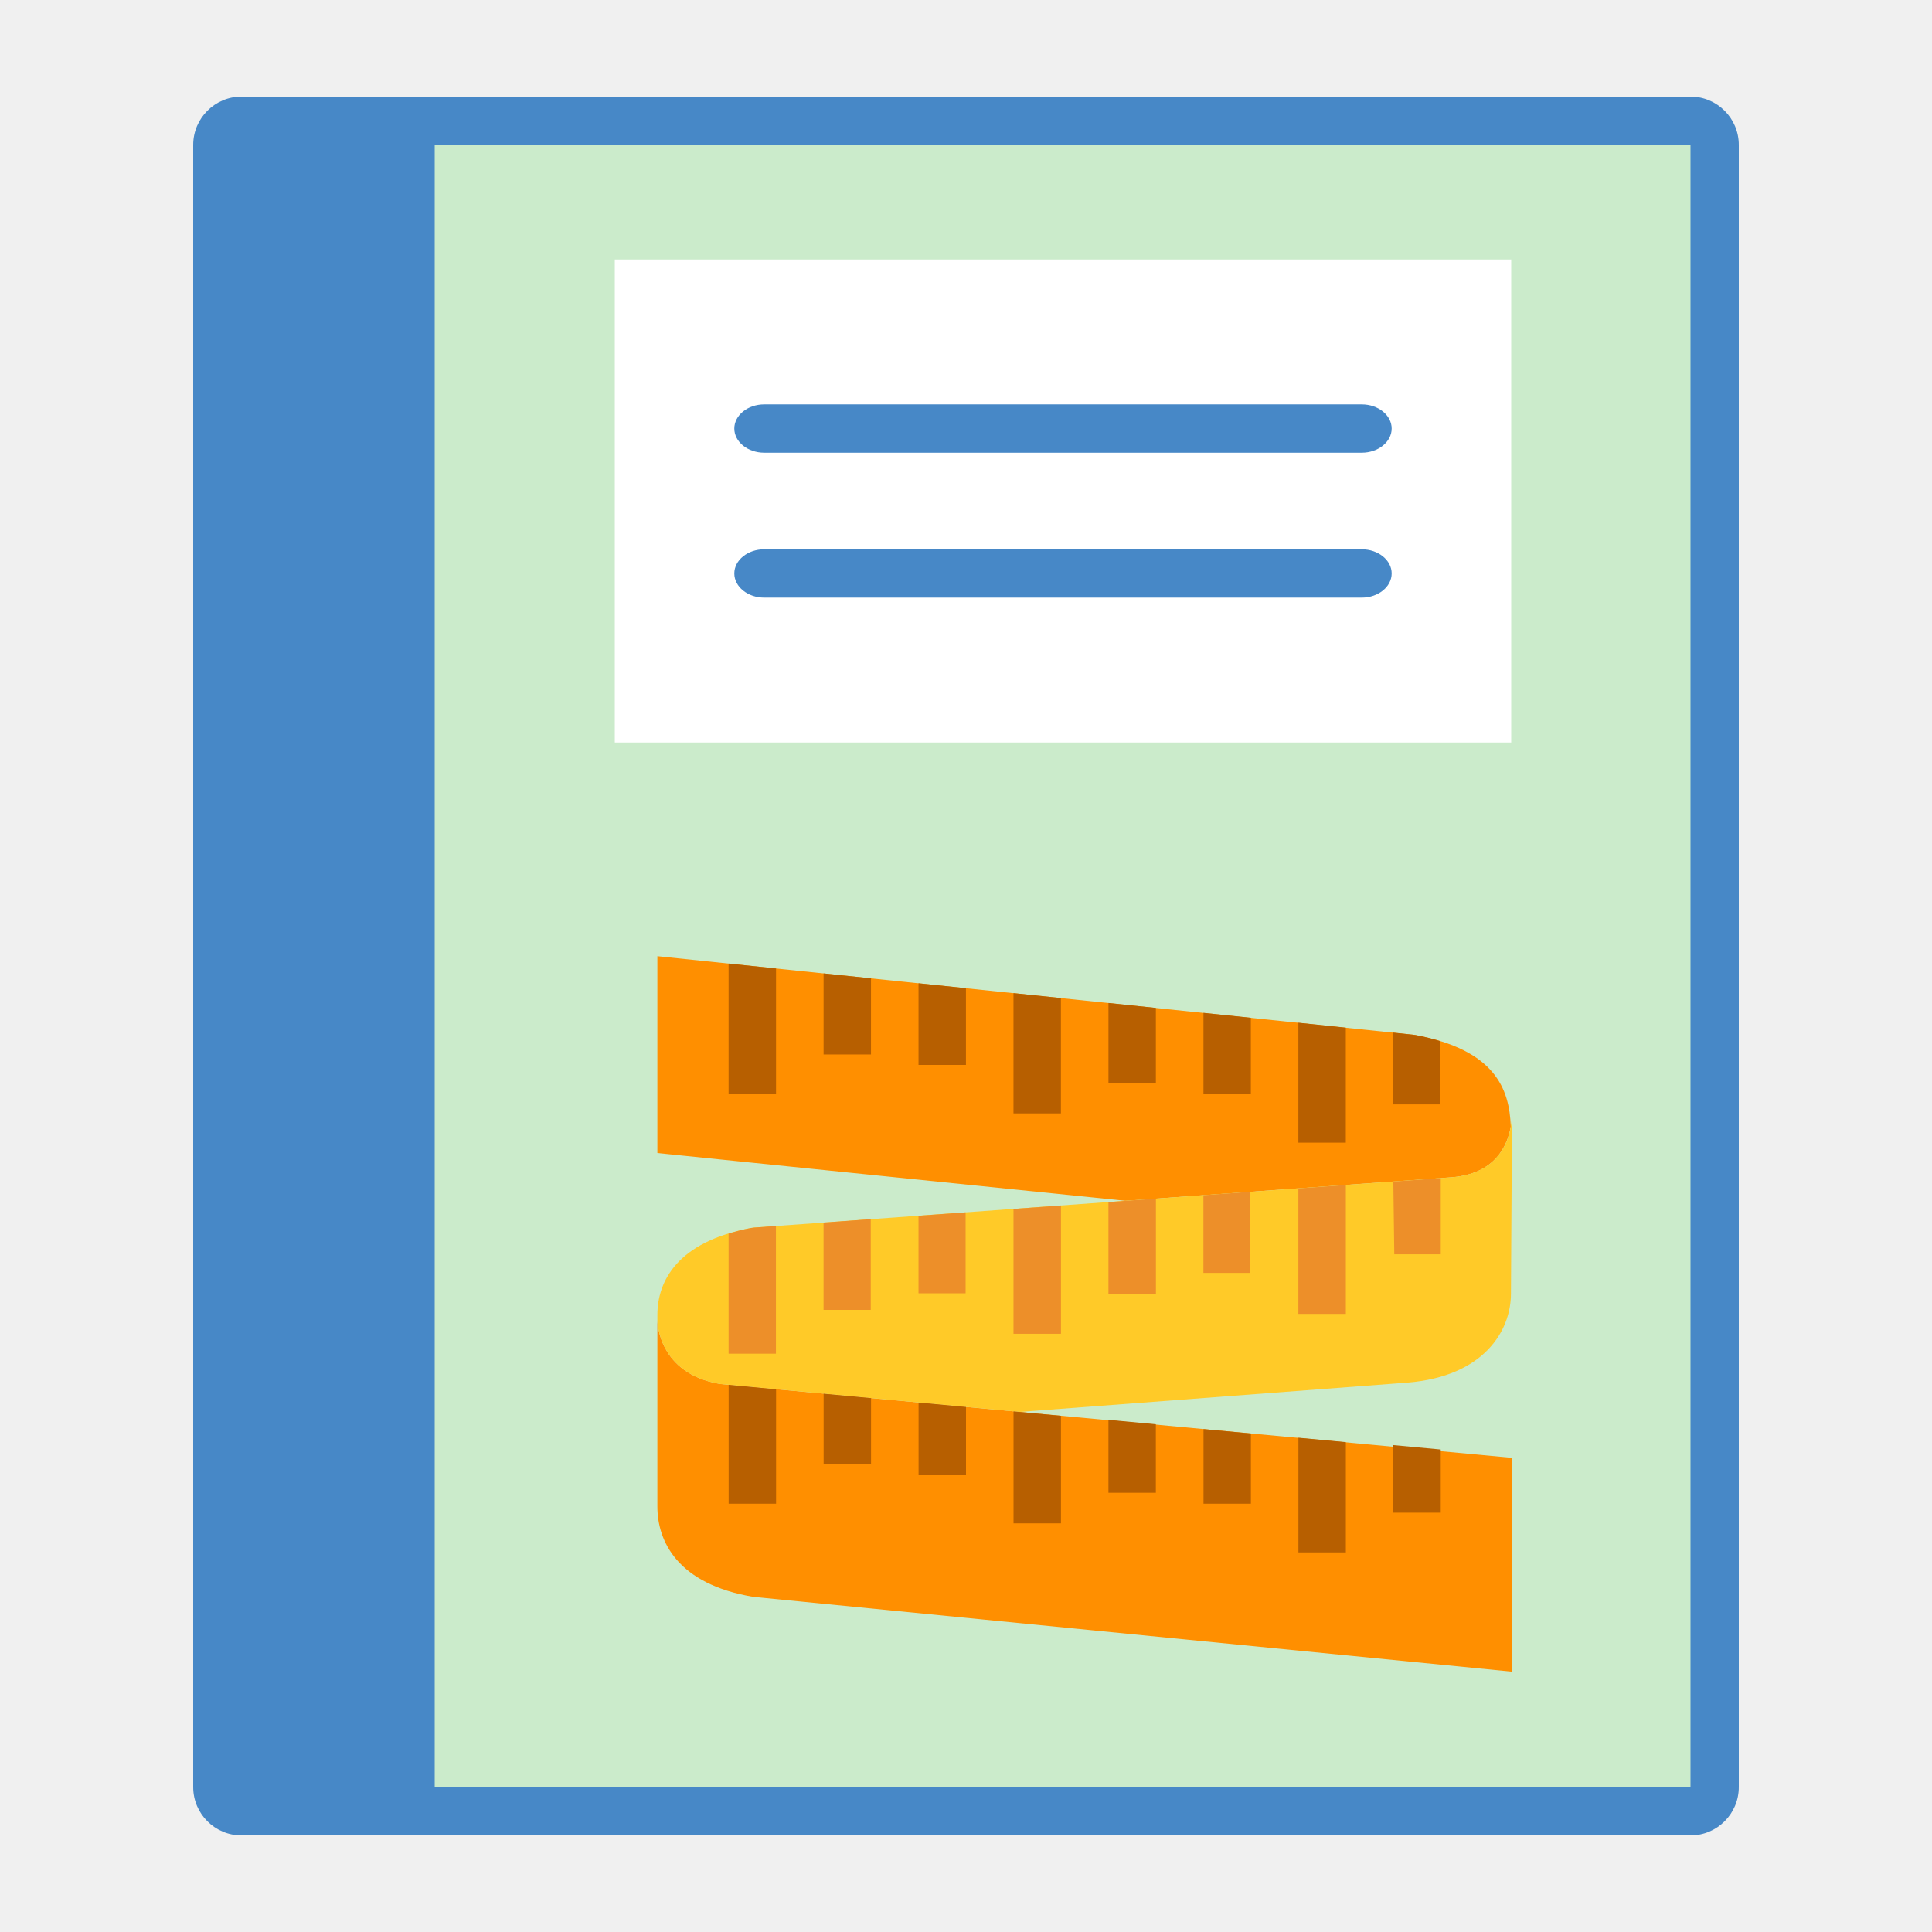
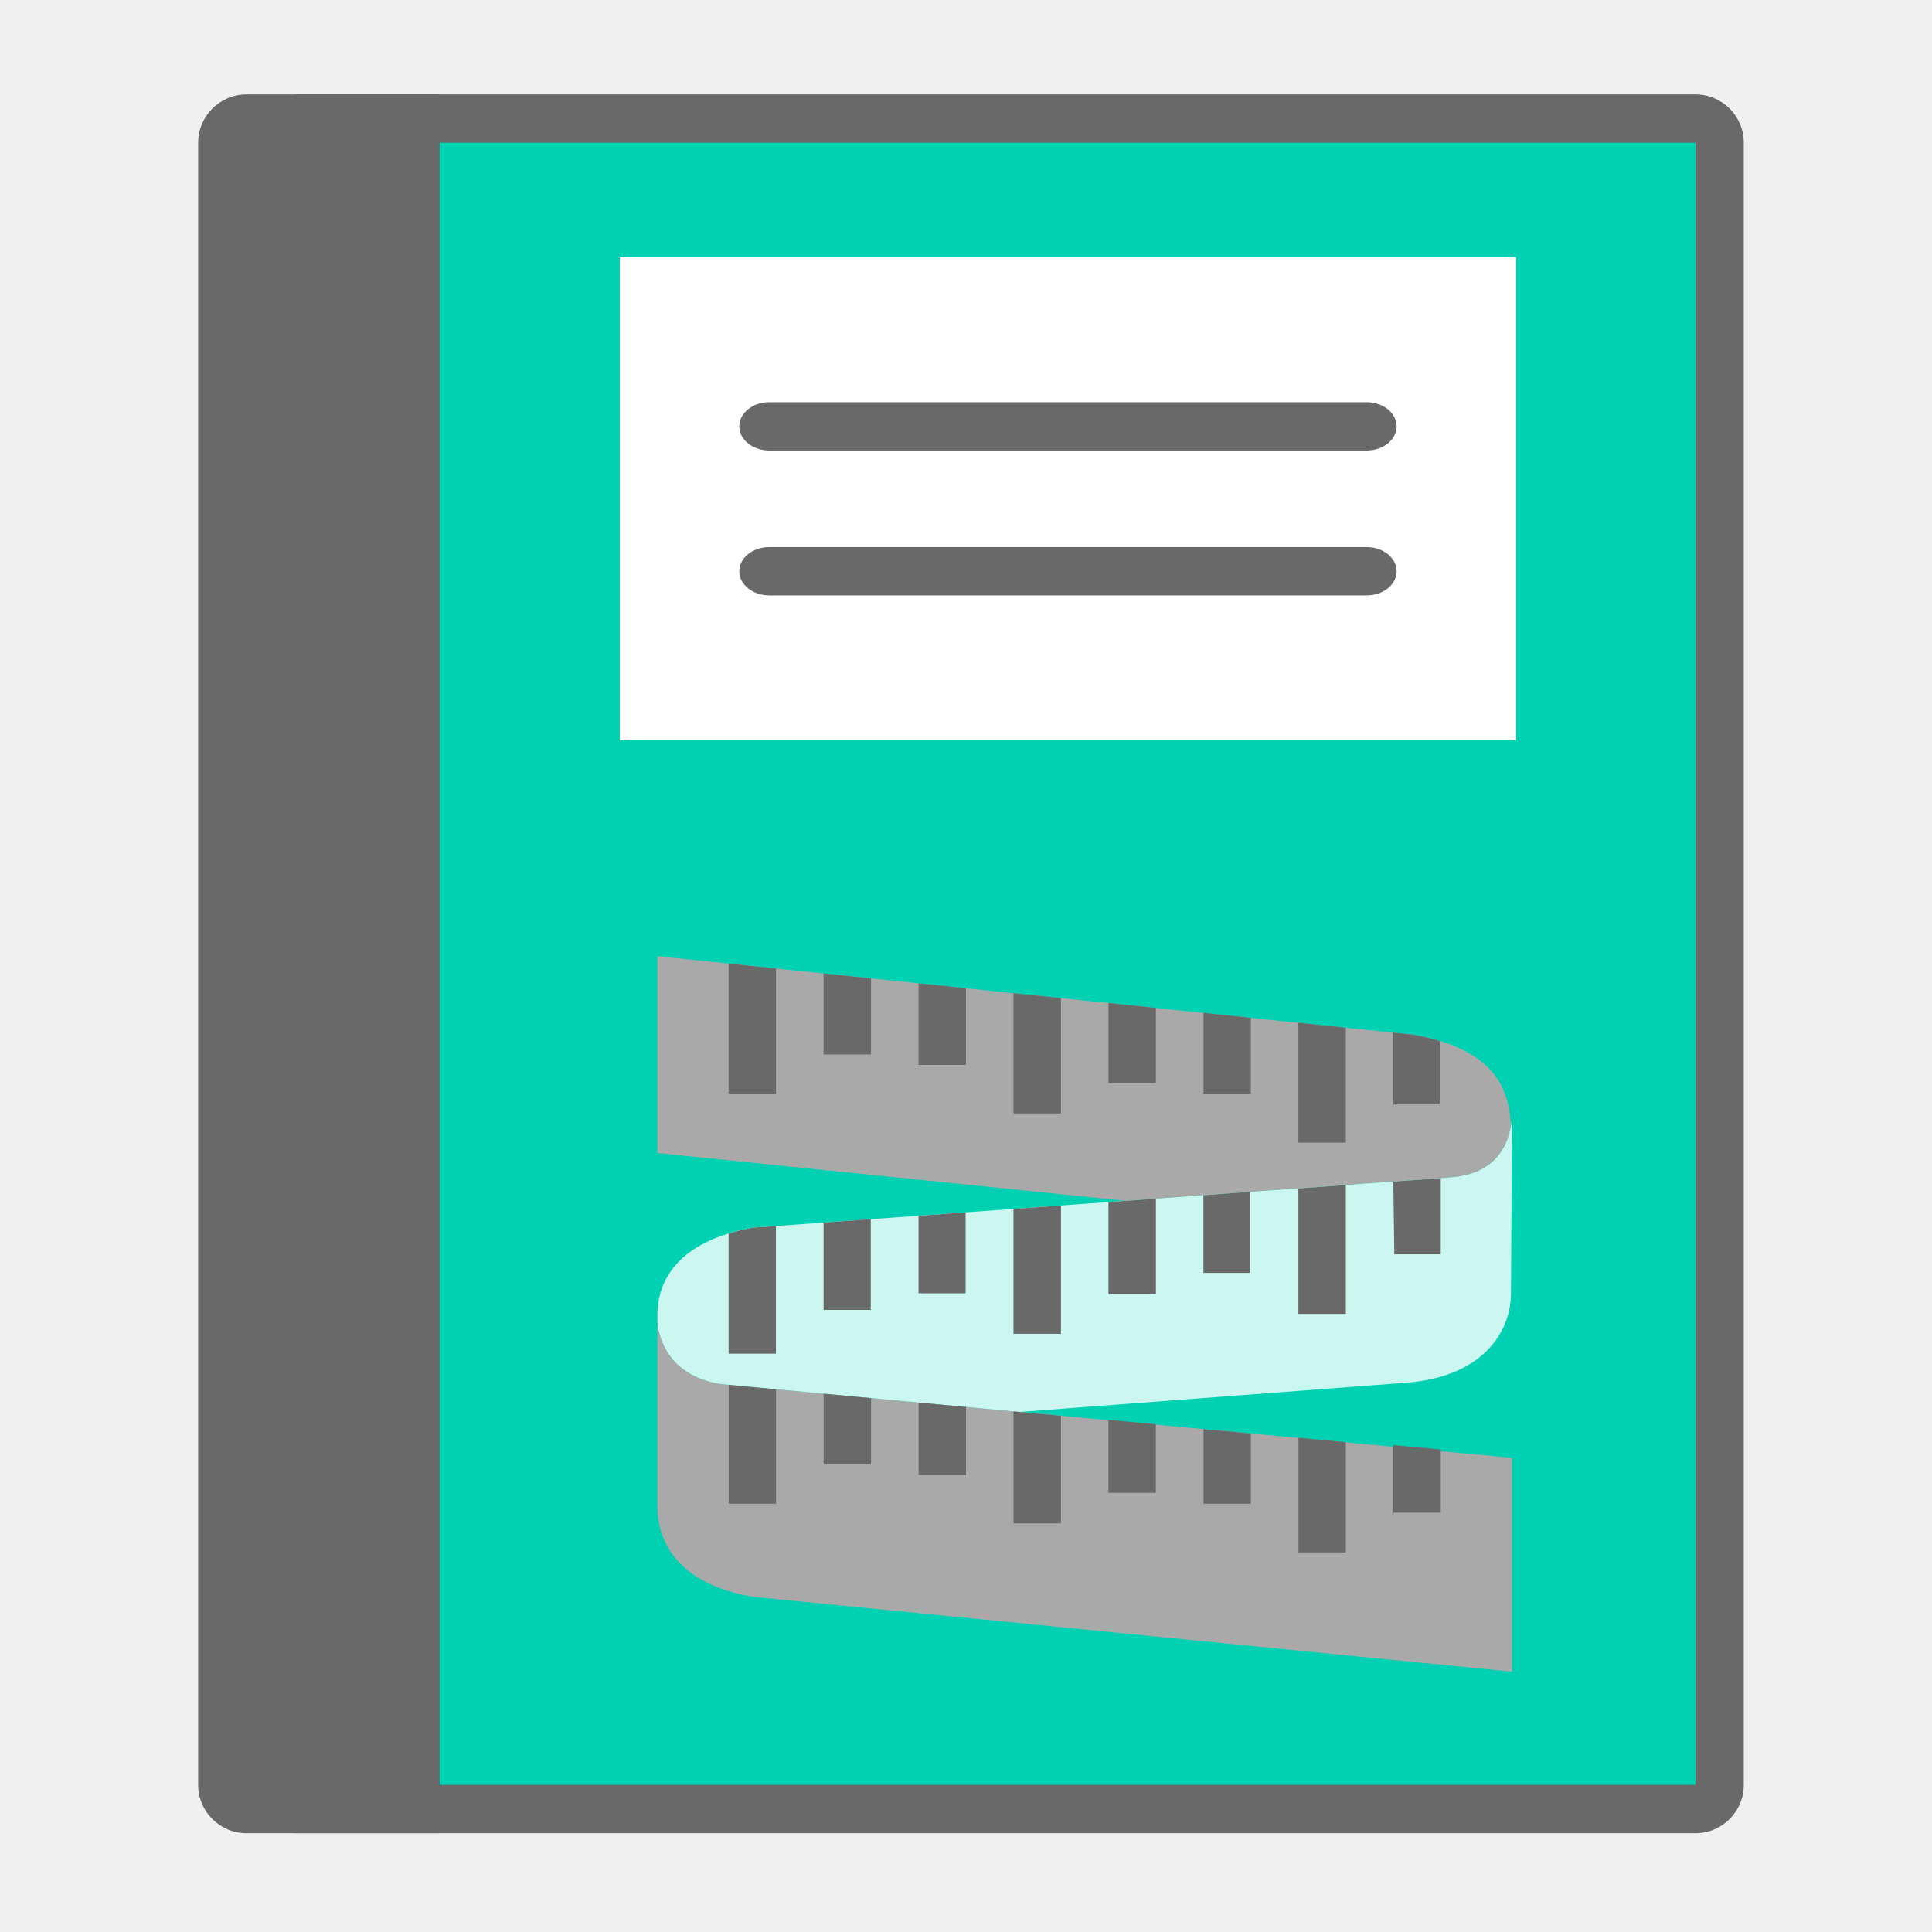
<svg xmlns="http://www.w3.org/2000/svg" version="1.1" id="Layer_1" x="0px" y="0px" viewBox="0 0 40 40" style="enable-background:new 0 0 40 40;" xml:space="preserve">
  <defs id="defs23" />
-   <g id="g3">
-     <path style="fill:#cbebcb;fill-opacity:1" d="m 6.42,37.361 0,-35 28.5,0 c 0.275,0 0.5,0.224 0.5,0.5 l 0,34 c 0,0.276 -0.225,0.5 -0.5,0.5 l -28.5,0 z" id="path5" />
-     <g id="g7">
-       <path style="fill:#4788C7;" d="M35,3v34H7V3H35 M35,2H6v36h29c0.552,0,1-0.448,1-1V3C36,2.448,35.552,2,35,2L35,2z" id="path9" />
+   <g transform="translate(0.1029322,-0.04549485)" id="g3-3">
+     <path style="fill:#00d1b2;fill-opacity:1" d="m 6.42,37.361 0,-35 28.5,0 c 0.275,0 0.5,0.224 0.5,0.5 l 0,34 c 0,0.276 -0.225,0.5 -0.5,0.5 l -28.5,0 z" id="path5-6" />
+     <g id="g7-7">
+       <path style="fill:#696969" d="M 35,3 35,37 7,37 7,3 35,3 M 35,2 6,2 6,38 35,38 c 0.552,0 1,-0.448 1,-1 L 36,3 C 36,2.448 35.552,2 35,2 l 0,0 z" id="path9-5" />
    </g>
  </g>
-   <g id="g11">
-     <path style="fill:#4788C7;" d="M9,38H5c-0.552,0-1-0.448-1-1V3c0-0.552,0.448-1,1-1h4V38z" id="path13" />
+   <g transform="translate(0.1029322,-0.04549485)" id="g11-3" style="fill:#696969">
+     <path style="fill:#696969" d="M 9,38 5,38 C 4.448,38 4,37.552 4,37 L 4,3 C 4,2.448 4.448,2 5,2 l 4,0 0,36 z" id="path13-5" />
  </g>
-   <g id="g4177" transform="matrix(1.237288,0,0,1,-59.32749,-4.491525)">
-     <rect id="rect15" height="10" width="15" style="fill:#ffffff" y="9.864" x="58.237" />
-     <path id="path17" d="m 70.737,13.864 -10,0 c -0.275,0 -0.5,-0.225 -0.5,-0.5 l 0,0 c 0,-0.275 0.225,-0.5 0.5,-0.5 l 10,0 c 0.275,0 0.5,0.225 0.5,0.5 l 0,0 c 0,0.275 -0.225,0.5 -0.5,0.5 z" style="fill:#4788c7" />
-     <path id="path19" d="m 70.737,16.864 -10,0 c -0.275,0 -0.5,-0.225 -0.5,-0.5 l 0,0 c 0,-0.275 0.225,-0.5 0.5,-0.5 l 10,0 c 0.275,0 0.5,0.225 0.5,0.5 l 0,0 c 0,0.275 -0.225,0.5 -0.5,0.5 z" style="fill:#4788c7" />
+   <g id="g4177-6" transform="matrix(1.237288,0,0,1,-59.22456,-4.537021)">
+     <rect id="rect15-2" height="10" width="15" style="fill:#ffffff" y="9.864" x="58.237" />
+     <path id="path17-9" d="m 70.737,13.864 -10,0 c -0.275,0 -0.5,-0.225 -0.5,-0.5 l 0,0 c 0,-0.275 0.225,-0.5 0.5,-0.5 l 10,0 c 0.275,0 0.5,0.225 0.5,0.5 l 0,0 c 0,0.275 -0.225,0.5 -0.5,0.5 z" style="fill:#696969" />
+     <path id="path19-1" d="m 70.737,16.864 -10,0 c -0.275,0 -0.5,-0.225 -0.5,-0.5 l 0,0 c 0,-0.275 0.225,-0.5 0.5,-0.5 l 10,0 c 0.275,0 0.5,0.225 0.5,0.5 l 0,0 c 0,0.275 -0.225,0.5 -0.5,0.5 z" style="fill:#696969" />
  </g>
  <g id="g4220" transform="matrix(0.4915254,0,0,0.4114878,13.08532,17.82286)">
    <g id="g4" transform="translate(-4.932203,-1.20339)">
-       <path id="path6" d="m 39.465,17.124 c 1.836,-0.175 2.346,-1.604 2.482,-2.557 -0.057,-1.895 -0.661,-3.85 -4.032,-4.604 L 6,6 l 0,9.905 19.716,2.403 13.749,-1.184 z" style="fill:#ff8f00" />
-       <path id="path8" d="M 42,42 10.049,38.237 C 6.837,37.597 6,35.432 6,33.686 l 0,-9.174 0,-0.22 c 0,0.11 0.03,2.711 2.646,3.234 L 42,31.241 42,42 Z" style="fill:#ff8f00" />
+       <path id="path6" d="m 39.465,17.124 c 1.836,-0.175 2.346,-1.604 2.482,-2.557 -0.057,-1.895 -0.661,-3.85 -4.032,-4.604 L 6,6 l 0,9.905 19.716,2.403 13.749,-1.184 z" style="fill:#a9a9a9;fill-opacity:1" />
+       <path id="path8" d="M 42,42 10.049,38.237 C 6.837,37.597 6,35.432 6,33.686 l 0,-9.174 0,-0.22 c 0,0.11 0.03,2.711 2.646,3.234 L 42,31.241 42,42 Z" style="fill:#a9a9a9" />
    </g>
-     <path id="path10" d="m 3.714,26.323 12.616,1.405 16.343,-1.476 c 3.209,-0.315 4.349,-2.605 4.349,-4.471 l 0.046,-9.074 c 0,0.697 -0.184,2.99 -2.535,3.214 l -29.384,2.531 c -0.046,0.005 -0.091,0.011 -0.136,0.021 -3.115,0.7 -3.945,2.684 -3.945,4.381 l 0,0.235 c 0,0.11 0.03,2.711 2.646,3.234 z" style="fill:#ffca28" />
+     <path id="path10" d="m 3.714,26.323 12.616,1.405 16.343,-1.476 c 3.209,-0.315 4.349,-2.605 4.349,-4.471 l 0.046,-9.074 c 0,0.697 -0.184,2.99 -2.535,3.214 l -29.384,2.531 c -0.046,0.005 -0.091,0.011 -0.136,0.021 -3.115,0.7 -3.945,2.684 -3.945,4.381 l 0,0.235 c 0,0.11 0.03,2.711 2.646,3.234 z" style="fill:#ccf6f0;fill-opacity:1" />
    <g id="g12" transform="translate(-4.932203,-1.20339)">
-       <polygon id="polygon14" points="35,24 35,17.513 33,17.685 33,24 " style="fill:#ed8f29" />
-       <polygon id="polygon16" points="14.988,23.798 14.988,19.232 13,19.404 13,23.798 " style="fill:#ed8f29" />
-       <polygon id="polygon18" points="30.967,21.935 30.967,17.856 29,18.028 29,21.935 " style="fill:#ed8f29" />
-       <path id="path20" d="M 10.081,19.655 C 10.035,19.66 9.99,19.666 9.945,19.676 9.602,19.753 9.296,19.853 9,19.961 L 9,26 l 1.994,0 0,-6.423 -0.913,0.078 z" style="fill:#ed8f29" />
-       <polygon id="polygon22" points="18.983,22.962 18.983,18.89 17,19.061 17,22.962 " style="fill:#ed8f29" />
-       <polygon id="polygon24" points="27,23 27,18.2 25,18.372 25,23 " style="fill:#ed8f29" />
-       <polygon id="polygon26" points="38.997,21 38.997,17.168 37,17.341 37.04,21 " style="fill:#ed8f29" />
-       <polygon id="polygon28" points="23,25 23,18.545 21,18.717 21,25 " style="fill:#ed8f29" />
+       <polygon id="polygon14" points="35,24 35,17.513 33,17.685 33,24 " style="fill:#696969;fill-opacity:1" />
+       <polygon id="polygon16" points="14.988,23.798 14.988,19.232 13,19.404 13,23.798 " style="fill:#696969;fill-opacity:1" />
+       <polygon id="polygon18" points="30.967,21.935 30.967,17.856 29,18.028 29,21.935 " style="fill:#696969;fill-opacity:1" />
+       <path id="path20" d="M 10.081,19.655 C 10.035,19.66 9.99,19.666 9.945,19.676 9.602,19.753 9.296,19.853 9,19.961 L 9,26 l 1.994,0 0,-6.423 -0.913,0.078 z" style="fill:#696969;fill-opacity:1" />
+       <polygon id="polygon22" points="18.983,22.962 18.983,18.89 17,19.061 17,22.962 " style="fill:#696969" />
+       <polygon id="polygon24" points="27,23 27,18.2 25,18.372 25,23 " style="fill:#696969;fill-opacity:1" />
+       <polygon id="polygon26" points="38.997,21 38.997,17.168 37,17.341 37.04,21 " style="fill:#696969;fill-opacity:1" />
+       <polygon id="polygon28" points="23,25 23,18.545 21,18.717 21,25 " style="fill:#696969;fill-opacity:1" />
    </g>
    <g id="g30" transform="translate(-4.932203,-1.20339)">
-       <polygon id="polygon32" points="31,33.549 31,30.018 29.004,29.795 29.004,33.549 " style="fill:#b75f00" />
-       <polygon id="polygon34" points="35,36 35,30.452 33.002,30.229 33.002,36 " style="fill:#b75f00" />
-       <polygon id="polygon36" points="11,33.549 11,27.793 9.002,27.57 9.002,33.549 " style="fill:#b75f00" />
-       <polygon id="polygon38" points="26.997,33 26.997,29.552 25,29.329 25,33 " style="fill:#b75f00" />
-       <polygon id="polygon40" points="23,34.538 23,29.127 21.002,28.905 21.002,34.538 " style="fill:#b75f00" />
-       <polygon id="polygon42" points="15,31.572 15,28.237 13.003,28.016 13.003,31.572 " style="fill:#b75f00" />
-       <polygon id="polygon44" points="38.997,30.822 37,30.6 37,34 38.997,34 " style="fill:#b75f00" />
-       <polygon id="polygon46" points="19,32.1 19,28.683 17.002,28.46 17.002,32.1 " style="fill:#b75f00" />
-       <polygon id="polygon48" points="26.998,12.393 26.998,8.604 25.001,8.356 25.001,12.393 " style="fill:#b75f00" />
-       <polygon id="polygon50" points="22.998,13.91 22.998,8.108 21,7.86 21,13.91 " style="fill:#b75f00" />
-       <polygon id="polygon52" points="30.998,12.921 30.998,9.1 29.002,8.852 29.002,12.921 " style="fill:#b75f00" />
-       <polygon id="polygon54" points="10.998,12.921 10.998,6.62 9,6.372 9,12.921 " style="fill:#b75f00" />
-       <polygon id="polygon56" points="18.998,11.472 18.998,7.612 17,7.364 17,11.472 " style="fill:#b75f00" />
-       <polygon id="polygon58" points="14.998,10.944 14.998,7.116 13.001,6.868 13.001,10.944 " style="fill:#b75f00" />
-       <path id="path60" d="M 38.957,10.27 C 38.641,10.154 38.299,10.049 37.915,9.964 L 37,9.845 l 0,3.612 1.957,0 0,-3.187 z" style="fill:#b75f00" />
-       <polygon id="polygon62" points="34.998,15.382 34.998,9.597 33,9.348 33,15.382 " style="fill:#b75f00" />
+       <polygon id="polygon32" points="31,33.549 31,30.018 29.004,29.795 29.004,33.549 " style="fill:#696969;fill-opacity:1" />
+       <polygon id="polygon34" points="35,36 35,30.452 33.002,30.229 33.002,36 " style="fill:#696969;fill-opacity:1" />
+       <polygon id="polygon36" points="11,33.549 11,27.793 9.002,27.57 9.002,33.549 " style="fill:#696969;fill-opacity:1" />
+       <polygon id="polygon38" points="26.997,33 26.997,29.552 25,29.329 25,33 " style="fill:#696969;fill-opacity:1" />
+       <polygon id="polygon40" points="23,34.538 23,29.127 21.002,28.905 21.002,34.538 " style="fill:#696969;fill-opacity:1" />
+       <polygon id="polygon42" points="15,31.572 15,28.237 13.003,28.016 13.003,31.572 " style="fill:#696969;fill-opacity:1" />
+       <polygon id="polygon44" points="38.997,30.822 37,30.6 37,34 38.997,34 " style="fill:#696969;fill-opacity:1" />
+       <polygon id="polygon46" points="19,32.1 19,28.683 17.002,28.46 17.002,32.1 " style="fill:#696969;fill-opacity:1" />
+       <polygon id="polygon48" points="26.998,12.393 26.998,8.604 25.001,8.356 25.001,12.393 " style="fill:#696969;fill-opacity:1" />
+       <polygon id="polygon50" points="22.998,13.91 22.998,8.108 21,7.86 21,13.91 " style="fill:#696969;fill-opacity:1" />
+       <polygon id="polygon52" points="30.998,12.921 30.998,9.1 29.002,8.852 29.002,12.921 " style="fill:#696969;fill-opacity:1" />
+       <polygon id="polygon54" points="10.998,12.921 10.998,6.62 9,6.372 9,12.921 " style="fill:#696969;fill-opacity:1" />
+       <polygon id="polygon56" points="18.998,11.472 18.998,7.612 17,7.364 17,11.472 " style="fill:#696969;fill-opacity:1" />
+       <polygon id="polygon58" points="14.998,10.944 14.998,7.116 13.001,6.868 13.001,10.944 " style="fill:#696969;fill-opacity:1" />
+       <path id="path60" d="M 38.957,10.27 C 38.641,10.154 38.299,10.049 37.915,9.964 L 37,9.845 l 0,3.612 1.957,0 0,-3.187 z" style="fill:#696969;fill-opacity:1" />
+       <polygon id="polygon62" points="34.998,15.382 34.998,9.597 33,9.348 33,15.382 " style="fill:#696969;fill-opacity:1" />
    </g>
  </g>
</svg>
